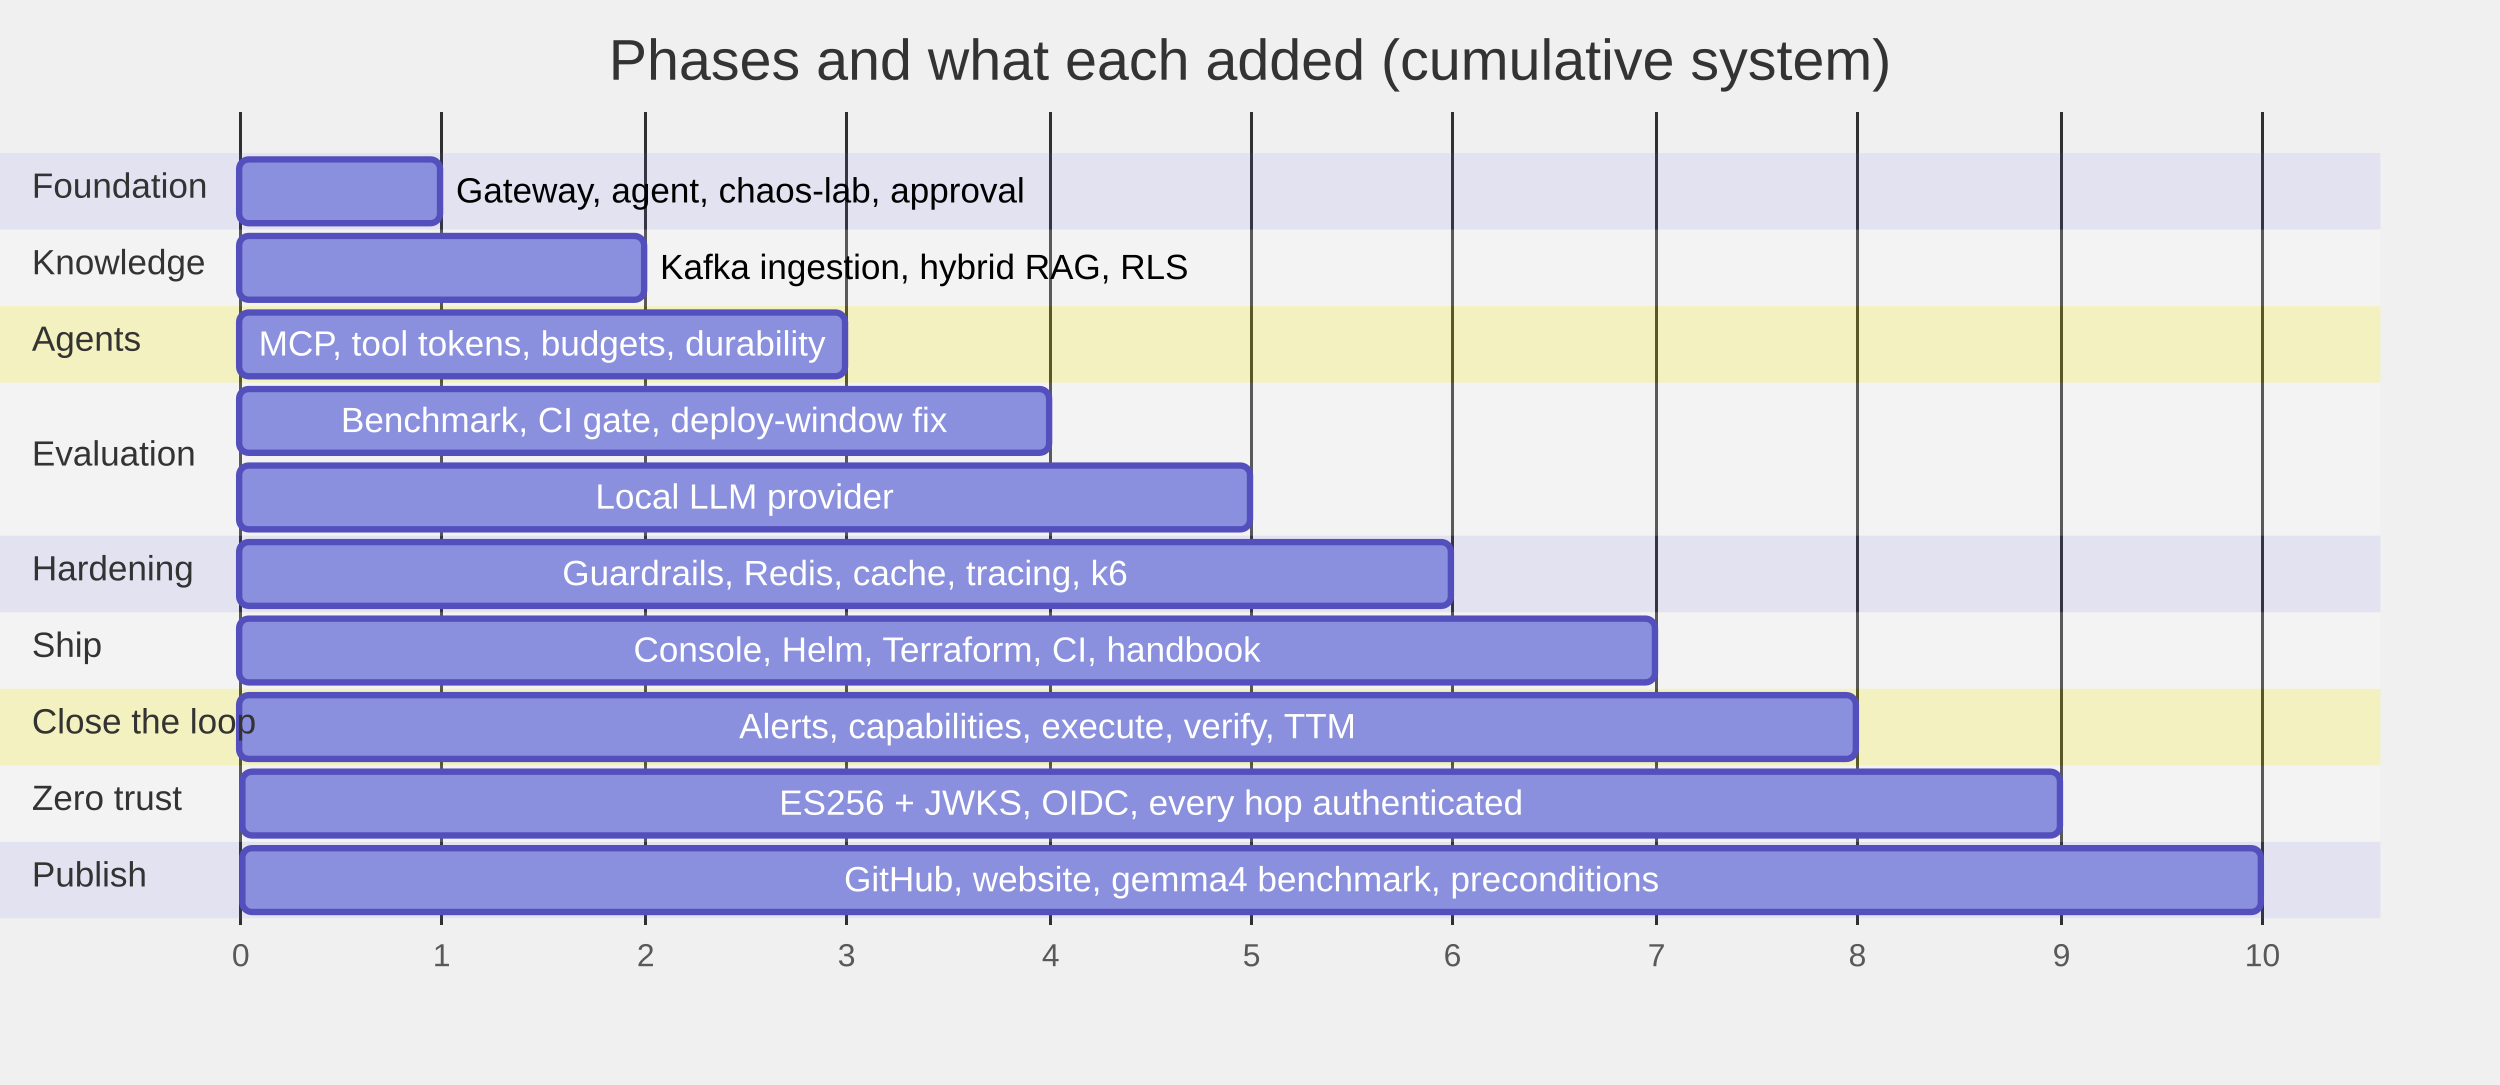
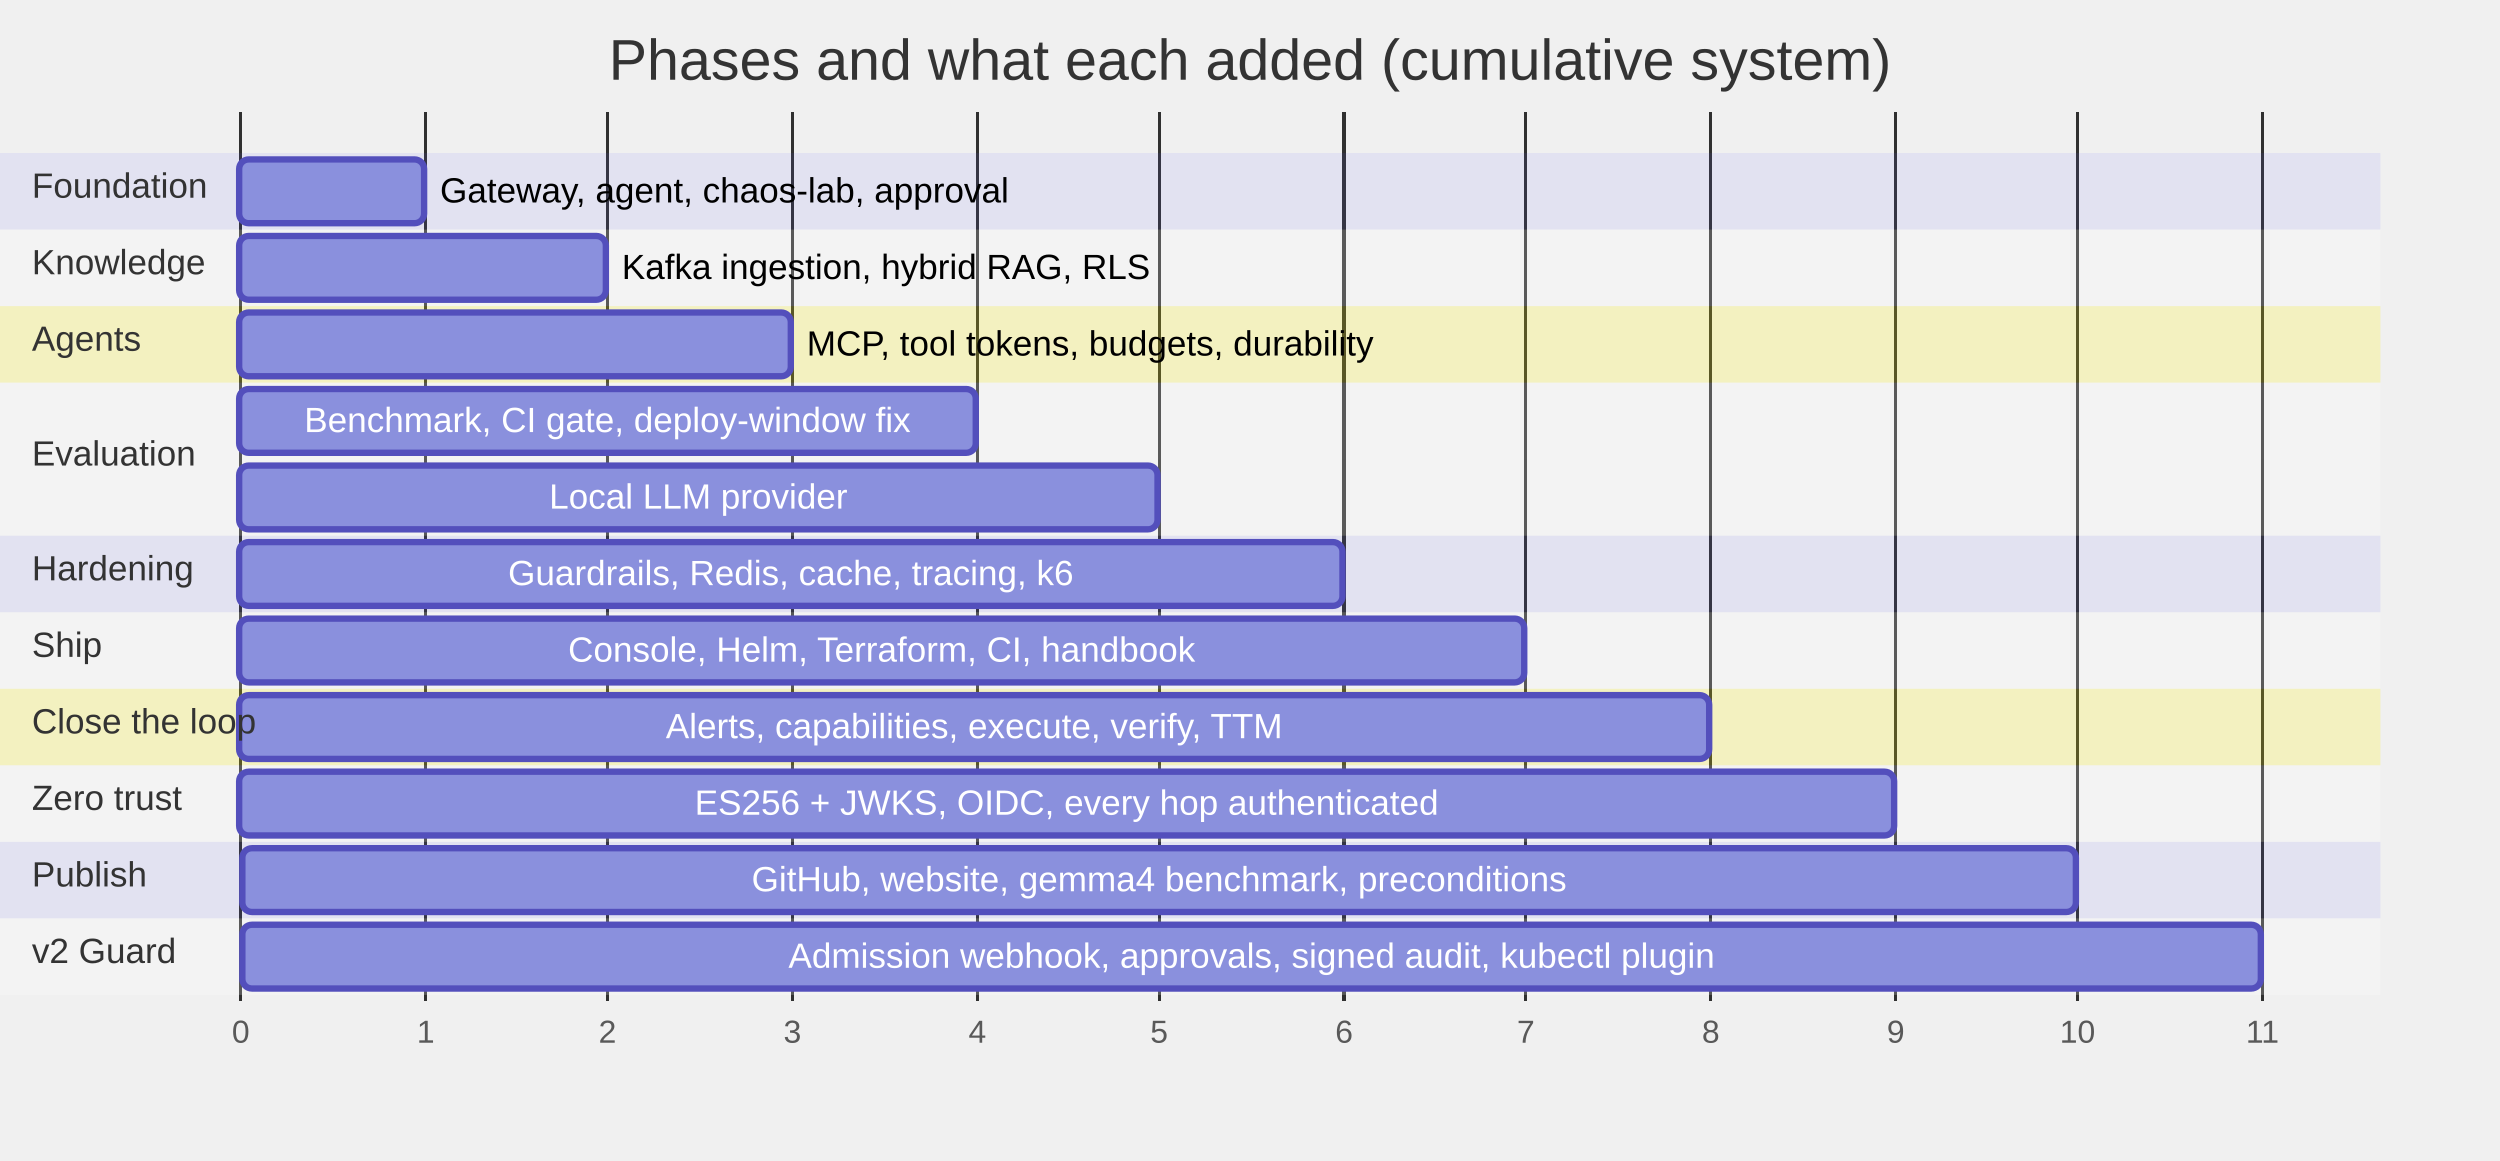
- <svg xmlns="http://www.w3.org/2000/svg" id="my-svg" width="100%" viewBox="0 0 784 340" style="max-width: 784px; background-color: white;" role="graphics-document document" aria-roledescription="gantt">
+ <svg xmlns="http://www.w3.org/2000/svg" id="my-svg" width="100%" viewBox="0 0 784 364" style="max-width: 784px; background-color: white;" role="graphics-document document" aria-roledescription="gantt">
  <style>#my-svg{font-family:"trebuchet ms",verdana,arial,sans-serif;font-size:16px;fill:#333;}@keyframes edge-animation-frame{from{stroke-dashoffset:0;}}@keyframes dash{to{stroke-dashoffset:0;}}#my-svg .edge-animation-slow{stroke-dasharray:9,5!important;stroke-dashoffset:900;animation:dash 50s linear infinite;stroke-linecap:round;}#my-svg .edge-animation-fast{stroke-dasharray:9,5!important;stroke-dashoffset:900;animation:dash 20s linear infinite;stroke-linecap:round;}#my-svg .error-icon{fill:#552222;}#my-svg .error-text{fill:#552222;stroke:#552222;}#my-svg .edge-thickness-normal{stroke-width:1px;}#my-svg .edge-thickness-thick{stroke-width:3.5px;}#my-svg .edge-pattern-solid{stroke-dasharray:0;}#my-svg .edge-thickness-invisible{stroke-width:0;fill:none;}#my-svg .edge-pattern-dashed{stroke-dasharray:3;}#my-svg .edge-pattern-dotted{stroke-dasharray:2;}#my-svg .marker{fill:#333333;stroke:#333333;}#my-svg .marker.cross{stroke:#333333;}#my-svg svg{font-family:"trebuchet ms",verdana,arial,sans-serif;font-size:16px;}#my-svg p{margin:0;}#my-svg .mermaid-main-font{font-family:"trebuchet ms",verdana,arial,sans-serif;}#my-svg .exclude-range{fill:#eeeeee;}#my-svg .section{stroke:none;opacity:0.2;}#my-svg .section0{fill:rgba(102, 102, 255, 0.49);}#my-svg .section2{fill:#fff400;}#my-svg .section1,#my-svg .section3{fill:white;opacity:0.2;}#my-svg .sectionTitle0{fill:#333;}#my-svg .sectionTitle1{fill:#333;}#my-svg .sectionTitle2{fill:#333;}#my-svg .sectionTitle3{fill:#333;}#my-svg .sectionTitle{text-anchor:start;font-family:"trebuchet ms",verdana,arial,sans-serif;}#my-svg .grid .tick{stroke:lightgrey;opacity:0.8;shape-rendering:crispEdges;}#my-svg .grid .tick text{font-family:"trebuchet ms",verdana,arial,sans-serif;fill:#333;}#my-svg .grid path{stroke-width:0;}#my-svg .today{fill:none;stroke:red;stroke-width:2px;}#my-svg .task{stroke-width:2;}#my-svg .taskText{text-anchor:middle;font-family:"trebuchet ms",verdana,arial,sans-serif;}#my-svg .taskTextOutsideRight{fill:black;text-anchor:start;font-family:"trebuchet ms",verdana,arial,sans-serif;}#my-svg .taskTextOutsideLeft{fill:black;text-anchor:end;}#my-svg .task.clickable{cursor:pointer;}#my-svg .taskText.clickable{cursor:pointer;fill:#003163!important;font-weight:bold;}#my-svg .taskTextOutsideLeft.clickable{cursor:pointer;fill:#003163!important;font-weight:bold;}#my-svg .taskTextOutsideRight.clickable{cursor:pointer;fill:#003163!important;font-weight:bold;}#my-svg .taskText0,#my-svg .taskText1,#my-svg .taskText2,#my-svg .taskText3{fill:white;}#my-svg .task0,#my-svg .task1,#my-svg .task2,#my-svg .task3{fill:#8a90dd;stroke:#534fbc;}#my-svg .taskTextOutside0,#my-svg .taskTextOutside2{fill:black;}#my-svg .taskTextOutside1,#my-svg .taskTextOutside3{fill:black;}#my-svg .active0,#my-svg .active1,#my-svg .active2,#my-svg .active3{fill:#bfc7ff;stroke:#534fbc;}#my-svg .activeText0,#my-svg .activeText1,#my-svg .activeText2,#my-svg .activeText3{fill:black!important;}#my-svg .done0,#my-svg .done1,#my-svg .done2,#my-svg .done3{stroke:grey;fill:lightgrey;stroke-width:2;}#my-svg .doneText0,#my-svg .doneText1,#my-svg .doneText2,#my-svg .doneText3{fill:black!important;}#my-svg .doneText0.taskTextOutsideLeft,#my-svg .doneText0.taskTextOutsideRight,#my-svg .doneText1.taskTextOutsideLeft,#my-svg .doneText1.taskTextOutsideRight,#my-svg .doneText2.taskTextOutsideLeft,#my-svg .doneText2.taskTextOutsideRight,#my-svg .doneText3.taskTextOutsideLeft,#my-svg .doneText3.taskTextOutsideRight{fill:black!important;}#my-svg .crit0,#my-svg .crit1,#my-svg .crit2,#my-svg .crit3{stroke:#ff8888;fill:red;stroke-width:2;}#my-svg .activeCrit0,#my-svg .activeCrit1,#my-svg .activeCrit2,#my-svg .activeCrit3{stroke:#ff8888;fill:#bfc7ff;stroke-width:2;}#my-svg .doneCrit0,#my-svg .doneCrit1,#my-svg .doneCrit2,#my-svg .doneCrit3{stroke:#ff8888;fill:lightgrey;stroke-width:2;cursor:pointer;shape-rendering:crispEdges;}#my-svg .milestone{transform:rotate(45deg) scale(0.8,0.8);}#my-svg .milestoneText{font-style:italic;}#my-svg .doneCritText0,#my-svg .doneCritText1,#my-svg .doneCritText2,#my-svg .doneCritText3{fill:black!important;}#my-svg .doneCritText0.taskTextOutsideLeft,#my-svg .doneCritText0.taskTextOutsideRight,#my-svg .doneCritText1.taskTextOutsideLeft,#my-svg .doneCritText1.taskTextOutsideRight,#my-svg .doneCritText2.taskTextOutsideLeft,#my-svg .doneCritText2.taskTextOutsideRight,#my-svg .doneCritText3.taskTextOutsideLeft,#my-svg .doneCritText3.taskTextOutsideRight{fill:black!important;}#my-svg .vert{stroke:navy;}#my-svg .vertText{font-size:15px;text-anchor:middle;fill:navy!important;}#my-svg .activeCritText0,#my-svg .activeCritText1,#my-svg .activeCritText2,#my-svg .activeCritText3{fill:black!important;}#my-svg .titleText{text-anchor:middle;font-size:18px;fill:#333;font-family:"trebuchet ms",verdana,arial,sans-serif;}#my-svg .node .neo-node{stroke:#9370DB;}#my-svg [data-look="neo"].node rect,#my-svg [data-look="neo"].cluster rect,#my-svg [data-look="neo"].node polygon{stroke:#9370DB;filter:drop-shadow(1px 2px 2px rgba(185, 185, 185, 1));}#my-svg [data-look="neo"].swimlane.cluster rect{filter:none;}#my-svg [data-look="neo"].node path{stroke:#9370DB;stroke-width:1px;}#my-svg [data-look="neo"].node .outer-path{filter:drop-shadow(1px 2px 2px rgba(185, 185, 185, 1));}#my-svg [data-look="neo"].node .neo-line path{stroke:#9370DB;filter:none;}#my-svg [data-look="neo"].node circle{stroke:#9370DB;filter:drop-shadow(1px 2px 2px rgba(185, 185, 185, 1));}#my-svg [data-look="neo"].node circle .state-start{fill:#000000;}#my-svg [data-look="neo"].icon-shape .icon{fill:#9370DB;filter:drop-shadow(1px 2px 2px rgba(185, 185, 185, 1));}#my-svg [data-look="neo"].icon-shape .icon-neo path{stroke:#9370DB;filter:drop-shadow(1px 2px 2px rgba(185, 185, 185, 1));}#my-svg :root{--mermaid-font-family:"trebuchet ms",verdana,arial,sans-serif;}</style>
  <g />
-   <g class="grid" transform="translate(75, 290)" fill="none" font-size="10" font-family="sans-serif" text-anchor="middle">
-     <path class="domain" stroke="currentColor" d="M0.5,-255V0.5H634.5V-255" />
+   <g class="grid" transform="translate(75, 314)" fill="none" font-size="10" font-family="sans-serif" text-anchor="middle">
+     <path class="domain" stroke="currentColor" d="M0.5,-279V0.5H634.5V-279" />
    <g class="tick" opacity="1" transform="translate(0.5,0)">
-       <line stroke="currentColor" y2="-255" />
+       <line stroke="currentColor" y2="-279" />
      <text fill="#000" y="3" dy="1em" stroke="none" font-size="10" style="text-anchor: middle;">0</text>
    </g>
-     <g class="tick" opacity="1" transform="translate(63.5,0)">
-       <line stroke="currentColor" y2="-255" />
+     <g class="tick" opacity="1" transform="translate(58.5,0)">
+       <line stroke="currentColor" y2="-279" />
      <text fill="#000" y="3" dy="1em" stroke="none" font-size="10" style="text-anchor: middle;">1</text>
    </g>
-     <g class="tick" opacity="1" transform="translate(127.5,0)">
-       <line stroke="currentColor" y2="-255" />
+     <g class="tick" opacity="1" transform="translate(115.5,0)">
+       <line stroke="currentColor" y2="-279" />
      <text fill="#000" y="3" dy="1em" stroke="none" font-size="10" style="text-anchor: middle;">2</text>
    </g>
-     <g class="tick" opacity="1" transform="translate(190.5,0)">
-       <line stroke="currentColor" y2="-255" />
+     <g class="tick" opacity="1" transform="translate(173.5,0)">
+       <line stroke="currentColor" y2="-279" />
      <text fill="#000" y="3" dy="1em" stroke="none" font-size="10" style="text-anchor: middle;">3</text>
    </g>
-     <g class="tick" opacity="1" transform="translate(254.5,0)">
-       <line stroke="currentColor" y2="-255" />
+     <g class="tick" opacity="1" transform="translate(231.5,0)">
+       <line stroke="currentColor" y2="-279" />
      <text fill="#000" y="3" dy="1em" stroke="none" font-size="10" style="text-anchor: middle;">4</text>
    </g>
-     <g class="tick" opacity="1" transform="translate(317.5,0)">
-       <line stroke="currentColor" y2="-255" />
+     <g class="tick" opacity="1" transform="translate(288.5,0)">
+       <line stroke="currentColor" y2="-279" />
      <text fill="#000" y="3" dy="1em" stroke="none" font-size="10" style="text-anchor: middle;">5</text>
    </g>
-     <g class="tick" opacity="1" transform="translate(380.5,0)">
-       <line stroke="currentColor" y2="-255" />
+     <g class="tick" opacity="1" transform="translate(346.5,0)">
+       <line stroke="currentColor" y2="-279" />
      <text fill="#000" y="3" dy="1em" stroke="none" font-size="10" style="text-anchor: middle;">6</text>
    </g>
-     <g class="tick" opacity="1" transform="translate(444.5,0)">
-       <line stroke="currentColor" y2="-255" />
+     <g class="tick" opacity="1" transform="translate(403.5,0)">
+       <line stroke="currentColor" y2="-279" />
      <text fill="#000" y="3" dy="1em" stroke="none" font-size="10" style="text-anchor: middle;">7</text>
    </g>
-     <g class="tick" opacity="1" transform="translate(507.5,0)">
-       <line stroke="currentColor" y2="-255" />
+     <g class="tick" opacity="1" transform="translate(461.5,0)">
+       <line stroke="currentColor" y2="-279" />
      <text fill="#000" y="3" dy="1em" stroke="none" font-size="10" style="text-anchor: middle;">8</text>
    </g>
-     <g class="tick" opacity="1" transform="translate(571.5,0)">
-       <line stroke="currentColor" y2="-255" />
+     <g class="tick" opacity="1" transform="translate(519.5,0)">
+       <line stroke="currentColor" y2="-279" />
      <text fill="#000" y="3" dy="1em" stroke="none" font-size="10" style="text-anchor: middle;">9</text>
    </g>
+     <g class="tick" opacity="1" transform="translate(576.5,0)">
+       <line stroke="currentColor" y2="-279" />
+       <text fill="#000" y="3" dy="1em" stroke="none" font-size="10" style="text-anchor: middle;">10</text>
+     </g>
    <g class="tick" opacity="1" transform="translate(634.5,0)">
-       <line stroke="currentColor" y2="-255" />
-       <text fill="#000" y="3" dy="1em" stroke="none" font-size="10" style="text-anchor: middle;">10</text>
+       <line stroke="currentColor" y2="-279" />
+       <text fill="#000" y="3" dy="1em" stroke="none" font-size="10" style="text-anchor: middle;">11</text>
    </g>
  </g>
  <g>
    <rect x="0" y="48" width="746.5" height="24" class="section section0" />
    <rect x="0" y="72" width="746.5" height="24" class="section section1" />
    <rect x="0" y="96" width="746.5" height="24" class="section section2" />
    <rect x="0" y="120" width="746.5" height="24" class="section section3" />
    <rect x="0" y="144" width="746.5" height="24" class="section section3" />
    <rect x="0" y="168" width="746.5" height="24" class="section section0" />
    <rect x="0" y="192" width="746.5" height="24" class="section section1" />
    <rect x="0" y="216" width="746.5" height="24" class="section section2" />
    <rect x="0" y="240" width="746.5" height="24" class="section section3" />
    <rect x="0" y="264" width="746.5" height="24" class="section section0" />
+     <rect x="0" y="288" width="746.5" height="24" class="section section1" />
  </g>
  <g>
-     <rect id="my-svg-p1" rx="3" ry="3" x="75" y="50" width="63" height="20" transform-origin="106.5px 60px" class="task task0" />
-     <rect id="my-svg-p2" rx="3" ry="3" x="75" y="74" width="127" height="20" transform-origin="138.5px 84px" class="task task1" />
-     <rect id="my-svg-p3" rx="3" ry="3" x="75" y="98" width="190" height="20" transform-origin="170px 108px" class="task task2" />
-     <rect id="my-svg-p4" rx="3" ry="3" x="75" y="122" width="254" height="20" transform-origin="202px 132px" class="task task3" />
-     <rect id="my-svg-p4b" rx="3" ry="3" x="75" y="146" width="317" height="20" transform-origin="233.5px 156px" class="task task3" />
-     <rect id="my-svg-p5" rx="3" ry="3" x="75" y="170" width="380" height="20" transform-origin="265px 180px" class="task task0" />
-     <rect id="my-svg-p6" rx="3" ry="3" x="75" y="194" width="444" height="20" transform-origin="297px 204px" class="task task1" />
-     <rect id="my-svg-p7" rx="3" ry="3" x="75" y="218" width="507" height="20" transform-origin="328.5px 228px" class="task task2" />
-     <rect id="my-svg-p8" rx="3" ry="3" x="76" y="242" width="570" height="20" transform-origin="361px 252px" class="task task3" />
-     <rect id="my-svg-p9" rx="3" ry="3" x="76" y="266" width="633" height="20" transform-origin="392.5px 276px" class="task task0" />
-     <text id="my-svg-p1-text" font-size="11" x="143" y="63.5" class="taskTextOutsideRight taskTextOutside0  width-180.765625">Gateway, agent, chaos-lab, approval      </text>
-     <text id="my-svg-p2-text" font-size="11" x="207" y="87.5" class="taskTextOutsideRight taskTextOutside1  width-162.078125">Kafka ingestion, hybrid RAG, RLS         </text>
-     <text id="my-svg-p3-text" font-size="11" x="170" y="111.5" class="taskText taskText2  width-181.65625">MCP, tool tokens, budgets, durability    </text>
-     <text id="my-svg-p4-text" font-size="11" x="202" y="135.5" class="taskText taskText3  width-194.203125">Benchmark, CI gate, deploy-window fix    </text>
-     <text id="my-svg-p4b-text" font-size="11" x="233.5" y="159.5" class="taskText taskText3  width-92.75">Local LLM provider                       </text>
-     <text id="my-svg-p5-text" font-size="11" x="265" y="183.5" class="taskText taskText0  width-180.140625">Guardrails, Redis, cache, tracing, k6    </text>
-     <text id="my-svg-p6-text" font-size="11" x="297" y="207.5" class="taskText taskText1  width-198.65625">Console, Helm, Terraform, CI, handbook   </text>
-     <text id="my-svg-p7-text" font-size="11" x="328.5" y="231.5" class="taskText taskText2  width-201.625">Alerts, capabilities, execute, verify, TTM </text>
-     <text id="my-svg-p8-text" font-size="11" x="361" y="255.5" class="taskText taskText3  width-226.78125">ES256 + JWKS, OIDC, every hop authenticated </text>
-     <text id="my-svg-p9-text" font-size="11" x="392.5" y="279.5" class="taskText taskText0  width-260.46875">GitHub, website, gemma4 benchmark, preconditions </text>
+     <rect id="my-svg-p1" rx="3" ry="3" x="75" y="50" width="58" height="20" transform-origin="104px 60px" class="task task0" />
+     <rect id="my-svg-p2" rx="3" ry="3" x="75" y="74" width="115" height="20" transform-origin="132.5px 84px" class="task task1" />
+     <rect id="my-svg-p3" rx="3" ry="3" x="75" y="98" width="173" height="20" transform-origin="161.5px 108px" class="task task2" />
+     <rect id="my-svg-p4" rx="3" ry="3" x="75" y="122" width="231" height="20" transform-origin="190.5px 132px" class="task task3" />
+     <rect id="my-svg-p4b" rx="3" ry="3" x="75" y="146" width="288" height="20" transform-origin="219px 156px" class="task task3" />
+     <rect id="my-svg-p5" rx="3" ry="3" x="75" y="170" width="346" height="20" transform-origin="248px 180px" class="task task0" />
+     <rect id="my-svg-p6" rx="3" ry="3" x="75" y="194" width="403" height="20" transform-origin="276.5px 204px" class="task task1" />
+     <rect id="my-svg-p7" rx="3" ry="3" x="75" y="218" width="461" height="20" transform-origin="305.5px 228px" class="task task2" />
+     <rect id="my-svg-p8" rx="3" ry="3" x="75" y="242" width="519" height="20" transform-origin="334.5px 252px" class="task task3" />
+     <rect id="my-svg-p9" rx="3" ry="3" x="76" y="266" width="575" height="20" transform-origin="363.5px 276px" class="task task0" />
+     <rect id="my-svg-p10" rx="3" ry="3" x="76" y="290" width="633" height="20" transform-origin="392.5px 300px" class="task task1" />
+     <text id="my-svg-p1-text" font-size="11" x="138" y="63.5" class="taskTextOutsideRight taskTextOutside0  width-180.765625">Gateway, agent, chaos-lab, approval      </text>
+     <text id="my-svg-p2-text" font-size="11" x="195" y="87.5" class="taskTextOutsideRight taskTextOutside1  width-162.078125">Kafka ingestion, hybrid RAG, RLS         </text>
+     <text id="my-svg-p3-text" font-size="11" x="253" y="111.5" class="taskTextOutsideRight taskTextOutside2  width-181.65625">MCP, tool tokens, budgets, durability    </text>
+     <text id="my-svg-p4-text" font-size="11" x="190.5" y="135.5" class="taskText taskText3  width-194.203125">Benchmark, CI gate, deploy-window fix    </text>
+     <text id="my-svg-p4b-text" font-size="11" x="219" y="159.5" class="taskText taskText3  width-92.75">Local LLM provider                       </text>
+     <text id="my-svg-p5-text" font-size="11" x="248" y="183.5" class="taskText taskText0  width-180.140625">Guardrails, Redis, cache, tracing, k6    </text>
+     <text id="my-svg-p6-text" font-size="11" x="276.5" y="207.5" class="taskText taskText1  width-198.65625">Console, Helm, Terraform, CI, handbook   </text>
+     <text id="my-svg-p7-text" font-size="11" x="305.5" y="231.5" class="taskText taskText2  width-201.625">Alerts, capabilities, execute, verify, TTM </text>
+     <text id="my-svg-p8-text" font-size="11" x="334.5" y="255.5" class="taskText taskText3  width-226.78125">ES256 + JWKS, OIDC, every hop authenticated </text>
+     <text id="my-svg-p9-text" font-size="11" x="363.5" y="279.5" class="taskText taskText0  width-260.46875">GitHub, website, gemma4 benchmark, preconditions </text>
+     <text id="my-svg-p10-text" font-size="11" x="392.5" y="303.5" class="taskText taskText1  width-295.0625">Admission webhook, approvals, signed audit, kubectl plugin </text>
  </g>
  <g>
    <text dy="0em" x="10" y="62" font-size="11" class="sectionTitle sectionTitle0">
      <tspan alignment-baseline="central" x="10">Foundation</tspan>
    </text>
    <text dy="0em" x="10" y="86" font-size="11" class="sectionTitle sectionTitle1">
      <tspan alignment-baseline="central" x="10">Knowledge</tspan>
    </text>
    <text dy="0em" x="10" y="110" font-size="11" class="sectionTitle sectionTitle2">
      <tspan alignment-baseline="central" x="10">Agents</tspan>
    </text>
    <text dy="0em" x="10" y="146" font-size="11" class="sectionTitle sectionTitle3">
      <tspan alignment-baseline="central" x="10">Evaluation</tspan>
    </text>
    <text dy="0em" x="10" y="182" font-size="11" class="sectionTitle sectionTitle0">
      <tspan alignment-baseline="central" x="10">Hardening</tspan>
    </text>
    <text dy="0em" x="10" y="206" font-size="11" class="sectionTitle sectionTitle1">
      <tspan alignment-baseline="central" x="10">Ship</tspan>
    </text>
    <text dy="0em" x="10" y="230" font-size="11" class="sectionTitle sectionTitle2">
      <tspan alignment-baseline="central" x="10">Close the loop</tspan>
    </text>
    <text dy="0em" x="10" y="254" font-size="11" class="sectionTitle sectionTitle3">
      <tspan alignment-baseline="central" x="10">Zero trust</tspan>
    </text>
    <text dy="0em" x="10" y="278" font-size="11" class="sectionTitle sectionTitle0">
      <tspan alignment-baseline="central" x="10">Publish</tspan>
    </text>
+     <text dy="0em" x="10" y="302" font-size="11" class="sectionTitle sectionTitle1">
+       <tspan alignment-baseline="central" x="10">v2 Guard</tspan>
+     </text>
  </g>
  <g class="today">
-     <line x1="113643794983" x2="113643794983" y1="25" y2="315" class="today" />
+     <line x1="103328800131" x2="103328800131" y1="25" y2="339" class="today" />
  </g>
  <text x="392" y="25" class="titleText">Phases and what each added (cumulative system)</text>
</svg>
